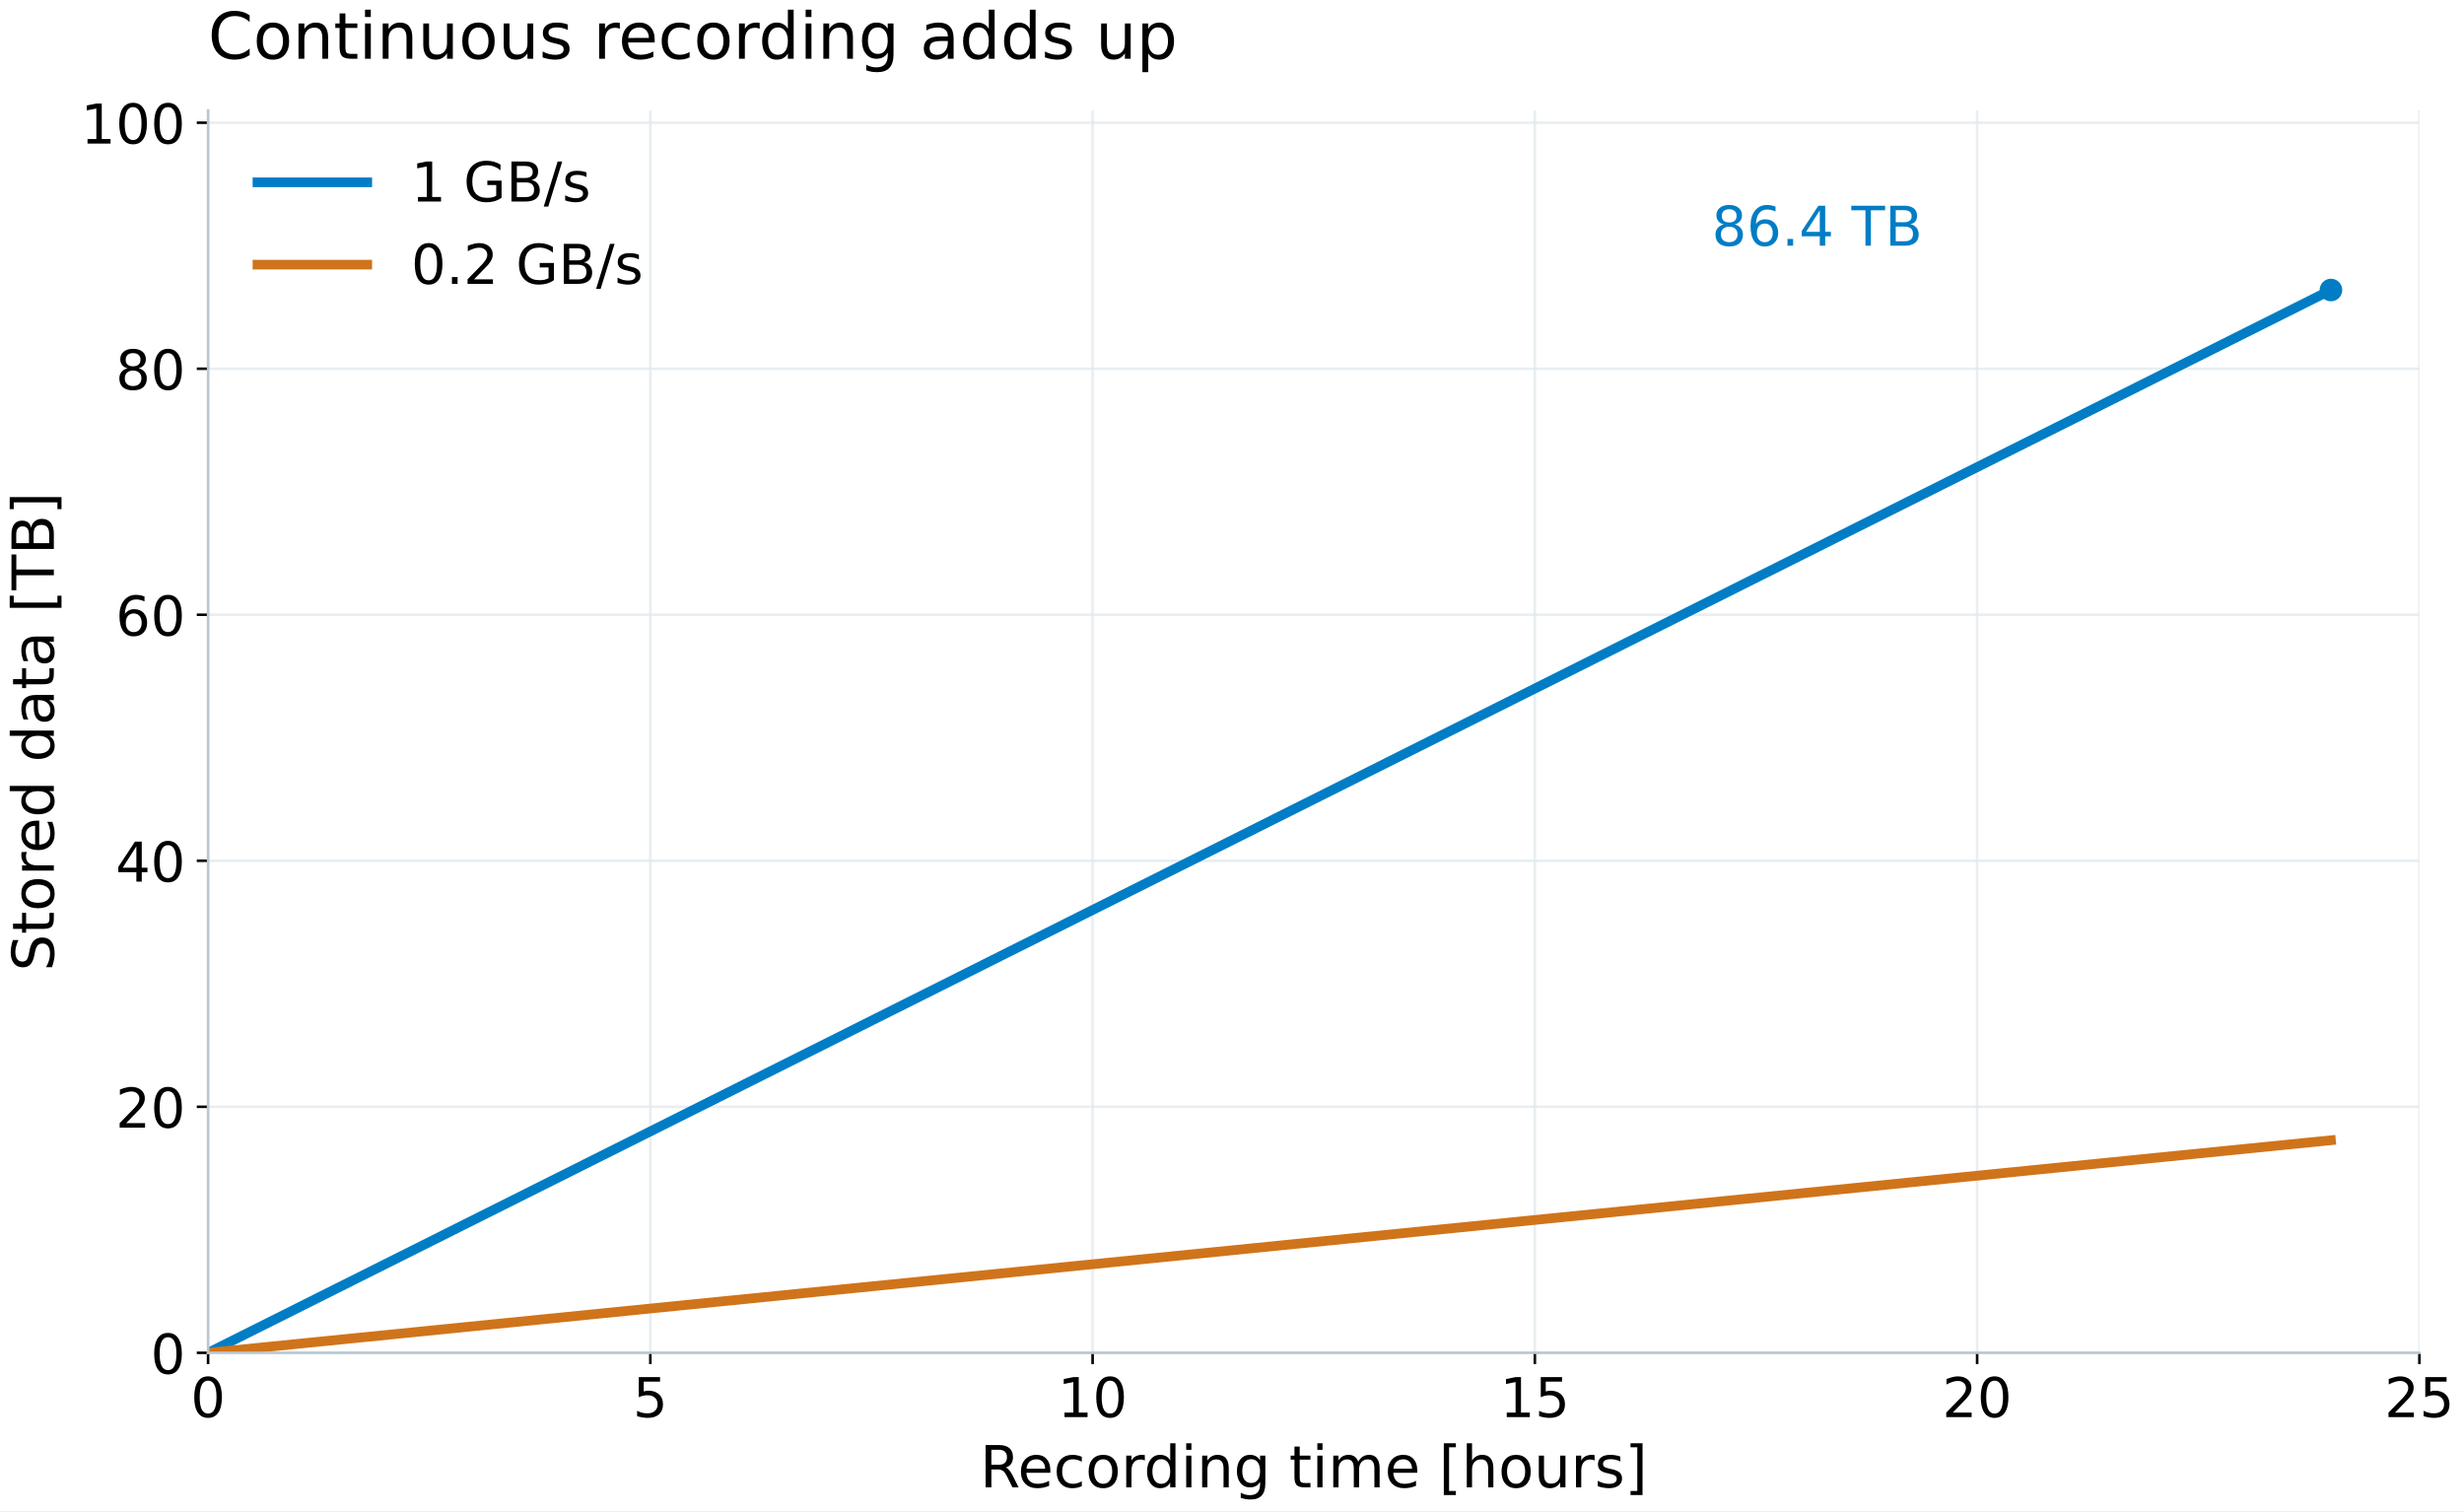
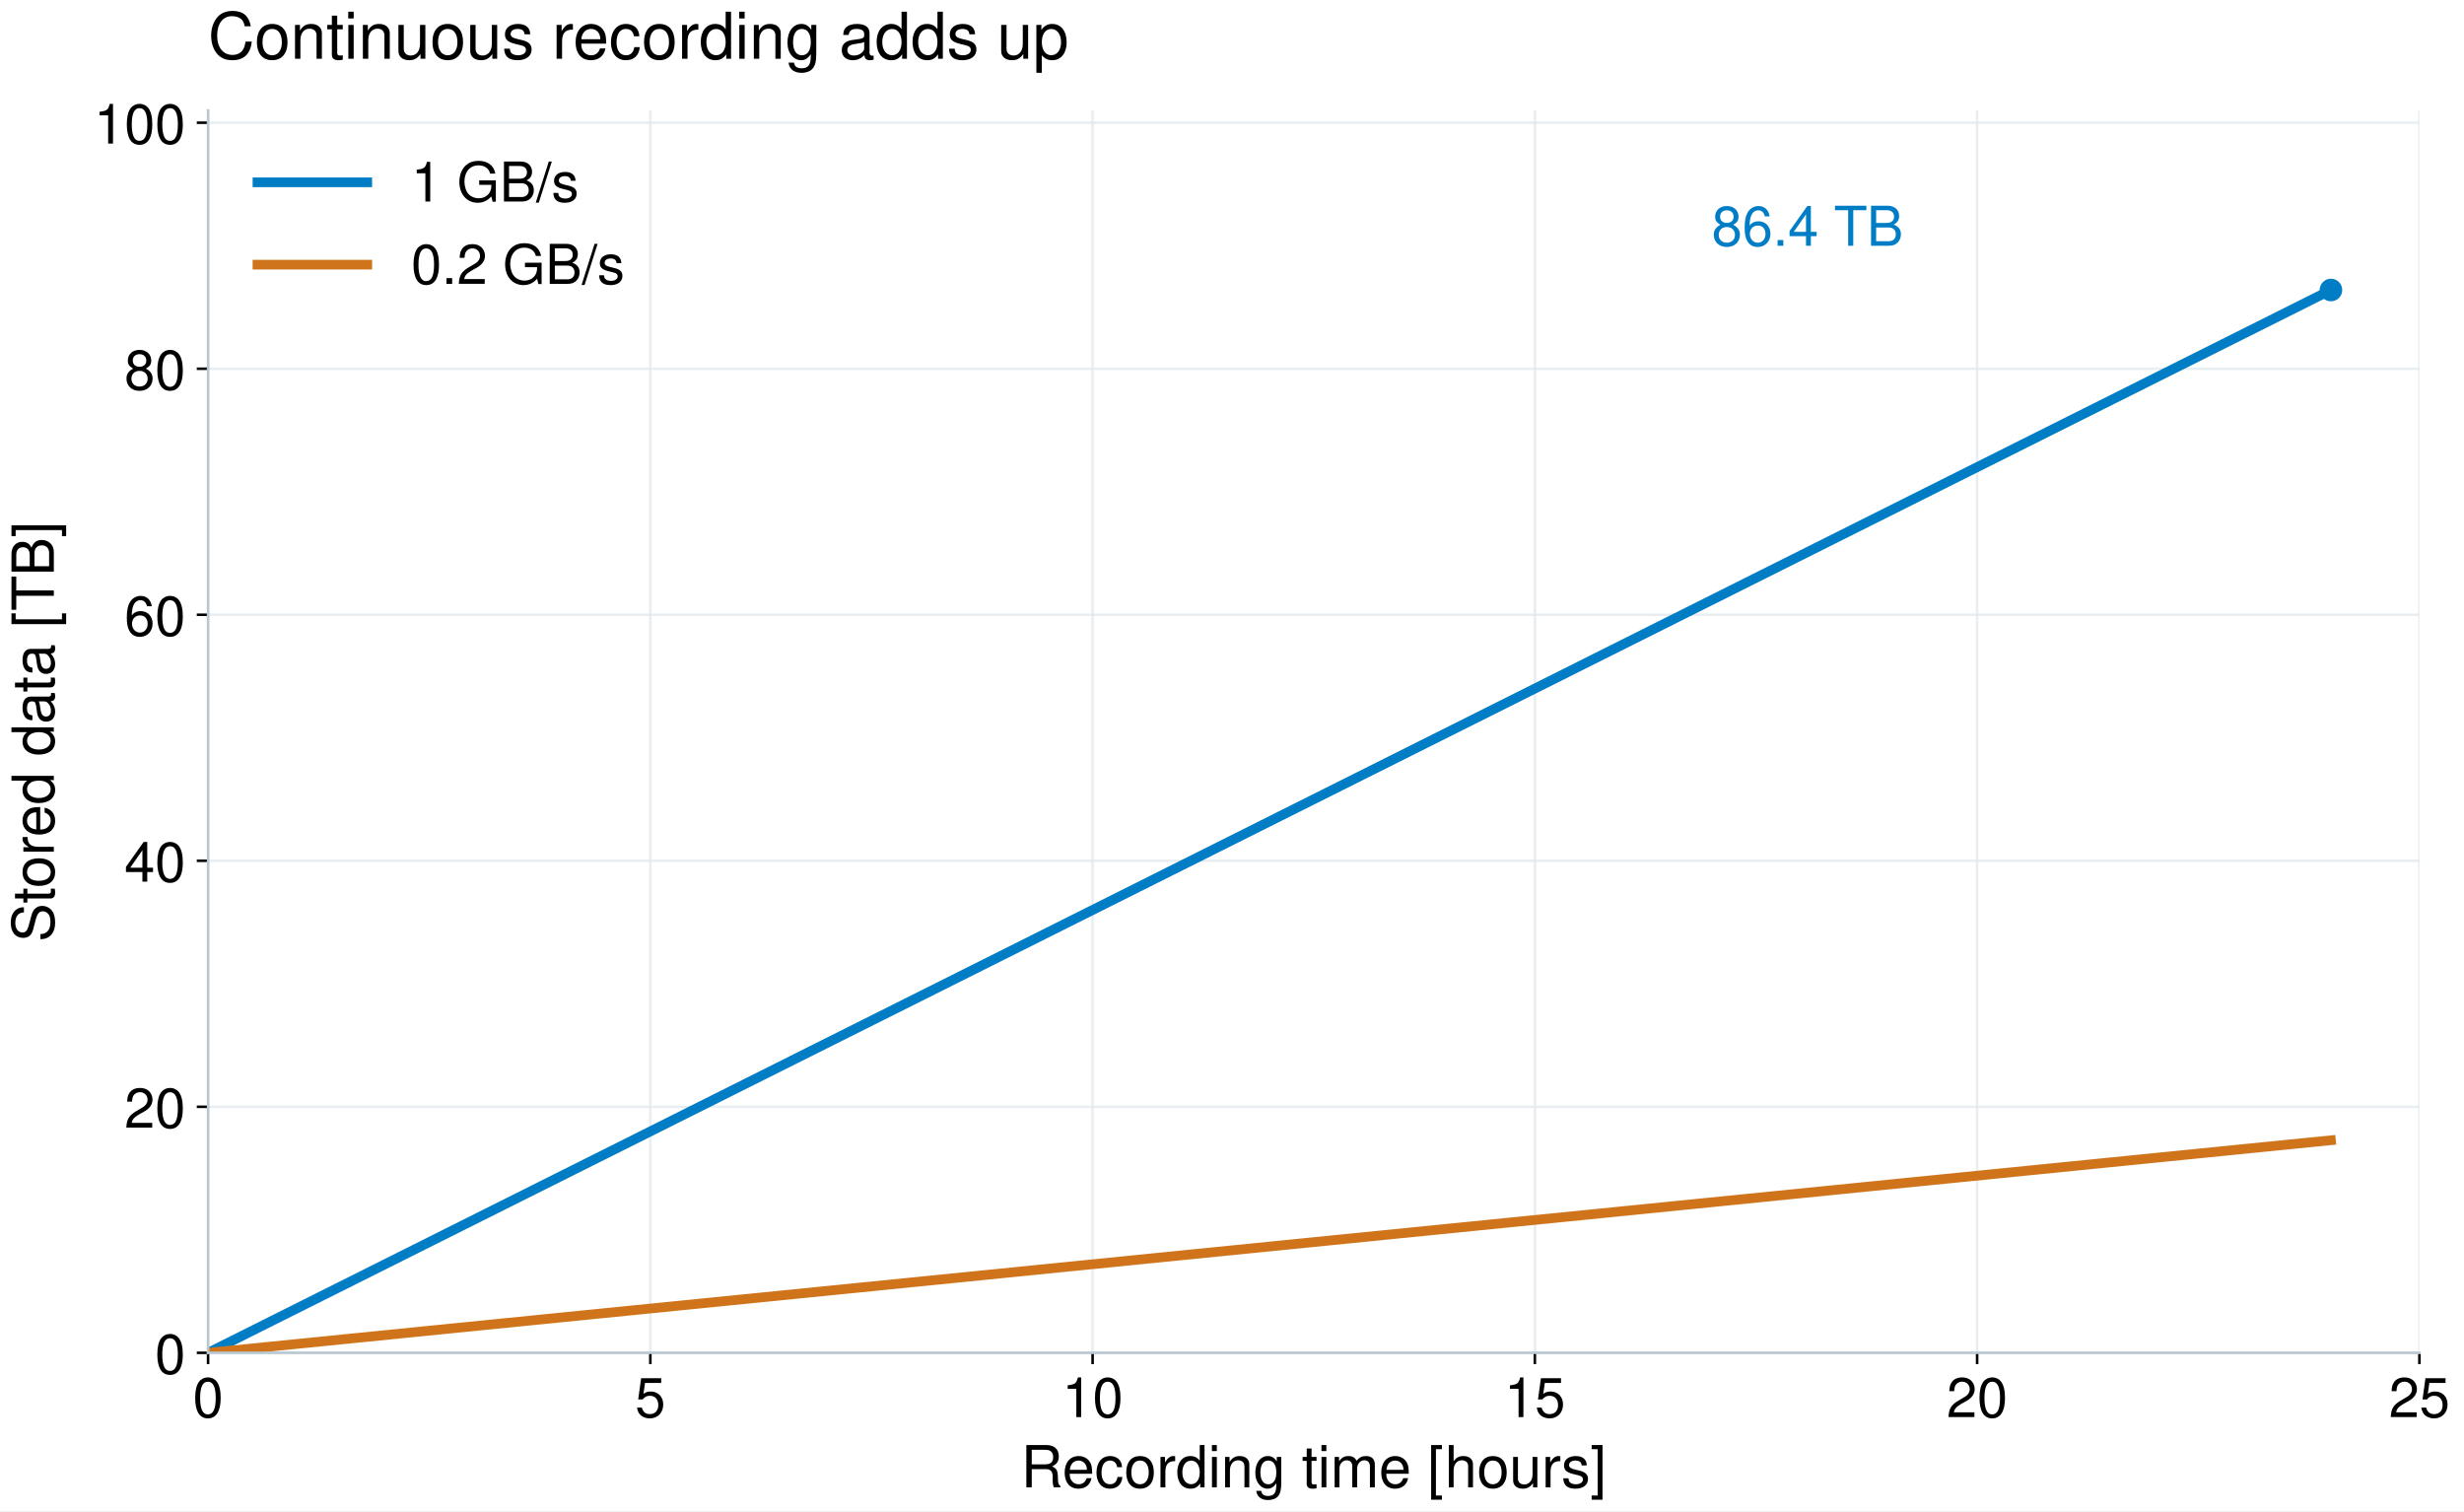
<svg xmlns="http://www.w3.org/2000/svg" xmlns:xlink="http://www.w3.org/1999/xlink" width="763.2pt" height="468pt" viewBox="0 0 763.2 468" version="1.1">
  <defs>
    <style type="text/css">*{stroke-linejoin: round; stroke-linecap: butt}</style>
  </defs>
  <g id="figure_1">
    <g id="patch_1">
      <path d="M 0 468  L 763.2 468  L 763.2 0  L 0 0  z " style="fill: #ffffff" />
    </g>
    <g id="axes_1">
      <g id="patch_2">
        <path d="M 64.45 418.998  L 749.384 418.998  L 749.384 34.197  L 64.45 34.197  z " style="fill: #ffffff" />
      </g>
      <g id="matplotlib.axis_1">
        <g id="xtick_1">
          <g id="line2d_1">
            <path d="M 64.45 418.998  L 64.45 34.197  " clip-path="url(#p9ce7230027)" style="fill: none; stroke: #e0e8ed; stroke-opacity: 0.75; stroke-width: 0.8; stroke-linecap: square" />
          </g>
          <g id="line2d_2">
            <defs>
              <path id="mdad426f085" d="M 0 0  L 0 3.5  " style="stroke: #000000; stroke-width: 0.8" />
            </defs>
            <g>
              <use xlink:href="#mdad426f085" x="64.45" y="418.998" style="stroke: #000000; stroke-width: 0.8" />
            </g>
          </g>
          <g id="text_1">
-             <text style="font-size: 17px; font-family: 'DejaVu Sans'; text-anchor: middle" x="64.45" y="438.914" transform="rotate(-0 64.4504 438.9144)">0</text>
+             <text style="font-size: 17px; font-family: 'Helvetica Neue', Helvetica, Arial, sans-serif; text-anchor: middle" x="64.45" y="438.914" transform="rotate(-0 64.4504 438.9144)">0</text>
          </g>
        </g>
        <g id="xtick_2">
          <g id="line2d_3">
            <path d="M 201.437 418.998  L 201.437 34.197  " clip-path="url(#p9ce7230027)" style="fill: none; stroke: #e0e8ed; stroke-opacity: 0.75; stroke-width: 0.8; stroke-linecap: square" />
          </g>
          <g id="line2d_4">
            <g>
              <use xlink:href="#mdad426f085" x="201.437" y="418.998" style="stroke: #000000; stroke-width: 0.8" />
            </g>
          </g>
          <g id="text_2">
-             <text style="font-size: 17px; font-family: 'DejaVu Sans'; text-anchor: middle" x="201.437" y="438.914" transform="rotate(-0 201.437 438.9144)">5</text>
+             <text style="font-size: 17px; font-family: 'Helvetica Neue', Helvetica, Arial, sans-serif; text-anchor: middle" x="201.437" y="438.914" transform="rotate(-0 201.437 438.9144)">5</text>
          </g>
        </g>
        <g id="xtick_3">
          <g id="line2d_5">
            <path d="M 338.424 418.998  L 338.424 34.197  " clip-path="url(#p9ce7230027)" style="fill: none; stroke: #e0e8ed; stroke-opacity: 0.75; stroke-width: 0.8; stroke-linecap: square" />
          </g>
          <g id="line2d_6">
            <g>
              <use xlink:href="#mdad426f085" x="338.424" y="418.998" style="stroke: #000000; stroke-width: 0.8" />
            </g>
          </g>
          <g id="text_3">
-             <text style="font-size: 17px; font-family: 'DejaVu Sans'; text-anchor: middle" x="338.424" y="438.914" transform="rotate(-0 338.4236 438.9144)">10</text>
+             <text style="font-size: 17px; font-family: 'Helvetica Neue', Helvetica, Arial, sans-serif; text-anchor: middle" x="338.424" y="438.914" transform="rotate(-0 338.4236 438.9144)">10</text>
          </g>
        </g>
        <g id="xtick_4">
          <g id="line2d_7">
            <path d="M 475.41 418.998  L 475.41 34.197  " clip-path="url(#p9ce7230027)" style="fill: none; stroke: #e0e8ed; stroke-opacity: 0.75; stroke-width: 0.8; stroke-linecap: square" />
          </g>
          <g id="line2d_8">
            <g>
              <use xlink:href="#mdad426f085" x="475.41" y="418.998" style="stroke: #000000; stroke-width: 0.8" />
            </g>
          </g>
          <g id="text_4">
-             <text style="font-size: 17px; font-family: 'DejaVu Sans'; text-anchor: middle" x="475.41" y="438.914" transform="rotate(-0 475.4103 438.9144)">15</text>
+             <text style="font-size: 17px; font-family: 'Helvetica Neue', Helvetica, Arial, sans-serif; text-anchor: middle" x="475.41" y="438.914" transform="rotate(-0 475.4103 438.9144)">15</text>
          </g>
        </g>
        <g id="xtick_5">
          <g id="line2d_9">
            <path d="M 612.397 418.998  L 612.397 34.197  " clip-path="url(#p9ce7230027)" style="fill: none; stroke: #e0e8ed; stroke-opacity: 0.75; stroke-width: 0.8; stroke-linecap: square" />
          </g>
          <g id="line2d_10">
            <g>
              <use xlink:href="#mdad426f085" x="612.397" y="418.998" style="stroke: #000000; stroke-width: 0.8" />
            </g>
          </g>
          <g id="text_5">
-             <text style="font-size: 17px; font-family: 'DejaVu Sans'; text-anchor: middle" x="612.397" y="438.914" transform="rotate(-0 612.3969 438.9144)">20</text>
+             <text style="font-size: 17px; font-family: 'Helvetica Neue', Helvetica, Arial, sans-serif; text-anchor: middle" x="612.397" y="438.914" transform="rotate(-0 612.3969 438.9144)">20</text>
          </g>
        </g>
        <g id="xtick_6">
          <g id="line2d_11">
            <path d="M 749.384 418.998  L 749.384 34.197  " clip-path="url(#p9ce7230027)" style="fill: none; stroke: #e0e8ed; stroke-opacity: 0.75; stroke-width: 0.8; stroke-linecap: square" />
          </g>
          <g id="line2d_12">
            <g>
              <use xlink:href="#mdad426f085" x="749.384" y="418.998" style="stroke: #000000; stroke-width: 0.8" />
            </g>
          </g>
          <g id="text_6">
-             <text style="font-size: 17px; font-family: 'DejaVu Sans'; text-anchor: middle" x="749.384" y="438.914" transform="rotate(-0 749.3835 438.9144)">25</text>
+             <text style="font-size: 17px; font-family: 'Helvetica Neue', Helvetica, Arial, sans-serif; text-anchor: middle" x="749.384" y="438.914" transform="rotate(-0 749.3835 438.9144)">25</text>
          </g>
        </g>
        <g id="text_7">
-           <text style="font-size: 18px; font-family: 'DejaVu Sans'; text-anchor: middle" x="406.917" y="460.676" transform="rotate(-0 406.917 460.6755)">Recording time [hours]</text>
+           <text style="font-size: 18px; font-family: 'Helvetica Neue', Helvetica, Arial, sans-serif; text-anchor: middle" x="406.917" y="460.676" transform="rotate(-0 406.917 460.6755)">Recording time [hours]</text>
        </g>
      </g>
      <g id="matplotlib.axis_2">
        <g id="ytick_1">
          <g id="line2d_13">
            <path d="M 64.45 418.998  L 749.384 418.998  " clip-path="url(#p9ce7230027)" style="fill: none; stroke: #e0e8ed; stroke-opacity: 0.75; stroke-width: 0.8; stroke-linecap: square" />
          </g>
          <g id="line2d_14">
            <defs>
              <path id="m35cf7cac35" d="M 0 0  L -3.5 0  " style="stroke: #000000; stroke-width: 0.8" />
            </defs>
            <g>
              <use xlink:href="#m35cf7cac35" x="64.45" y="418.998" style="stroke: #000000; stroke-width: 0.8" />
            </g>
          </g>
          <g id="text_8">
-             <text style="font-size: 17px; font-family: 'DejaVu Sans'; text-anchor: end" x="57.45" y="425.456" transform="rotate(-0 57.4504 425.4564)">0</text>
+             <text style="font-size: 17px; font-family: 'Helvetica Neue', Helvetica, Arial, sans-serif; text-anchor: end" x="57.45" y="425.456" transform="rotate(-0 57.4504 425.4564)">0</text>
          </g>
        </g>
        <g id="ytick_2">
          <g id="line2d_15">
            <path d="M 64.45 342.8  L 749.384 342.8  " clip-path="url(#p9ce7230027)" style="fill: none; stroke: #e0e8ed; stroke-opacity: 0.75; stroke-width: 0.8; stroke-linecap: square" />
          </g>
          <g id="line2d_16">
            <g>
              <use xlink:href="#m35cf7cac35" x="64.45" y="342.8" style="stroke: #000000; stroke-width: 0.8" />
            </g>
          </g>
          <g id="text_9">
-             <text style="font-size: 17px; font-family: 'DejaVu Sans'; text-anchor: end" x="57.45" y="349.258" transform="rotate(-0 57.4504 349.2581)">20</text>
+             <text style="font-size: 17px; font-family: 'Helvetica Neue', Helvetica, Arial, sans-serif; text-anchor: end" x="57.45" y="349.258" transform="rotate(-0 57.4504 349.2581)">20</text>
          </g>
        </g>
        <g id="ytick_3">
          <g id="line2d_17">
            <path d="M 64.45 266.602  L 749.384 266.602  " clip-path="url(#p9ce7230027)" style="fill: none; stroke: #e0e8ed; stroke-opacity: 0.75; stroke-width: 0.8; stroke-linecap: square" />
          </g>
          <g id="line2d_18">
            <g>
              <use xlink:href="#m35cf7cac35" x="64.45" y="266.602" style="stroke: #000000; stroke-width: 0.8" />
            </g>
          </g>
          <g id="text_10">
-             <text style="font-size: 17px; font-family: 'DejaVu Sans'; text-anchor: end" x="57.45" y="273.06" transform="rotate(-0 57.4504 273.0598)">40</text>
+             <text style="font-size: 17px; font-family: 'Helvetica Neue', Helvetica, Arial, sans-serif; text-anchor: end" x="57.45" y="273.06" transform="rotate(-0 57.4504 273.0598)">40</text>
          </g>
        </g>
        <g id="ytick_4">
          <g id="line2d_19">
            <path d="M 64.45 190.404  L 749.384 190.404  " clip-path="url(#p9ce7230027)" style="fill: none; stroke: #e0e8ed; stroke-opacity: 0.75; stroke-width: 0.8; stroke-linecap: square" />
          </g>
          <g id="line2d_20">
            <g>
              <use xlink:href="#m35cf7cac35" x="64.45" y="190.404" style="stroke: #000000; stroke-width: 0.8" />
            </g>
          </g>
          <g id="text_11">
-             <text style="font-size: 17px; font-family: 'DejaVu Sans'; text-anchor: end" x="57.45" y="196.862" transform="rotate(-0 57.4504 196.8616)">60</text>
+             <text style="font-size: 17px; font-family: 'Helvetica Neue', Helvetica, Arial, sans-serif; text-anchor: end" x="57.45" y="196.862" transform="rotate(-0 57.4504 196.8616)">60</text>
          </g>
        </g>
        <g id="ytick_5">
          <g id="line2d_21">
            <path d="M 64.45 114.205  L 749.384 114.205  " clip-path="url(#p9ce7230027)" style="fill: none; stroke: #e0e8ed; stroke-opacity: 0.75; stroke-width: 0.8; stroke-linecap: square" />
          </g>
          <g id="line2d_22">
            <g>
              <use xlink:href="#m35cf7cac35" x="64.45" y="114.205" style="stroke: #000000; stroke-width: 0.8" />
            </g>
          </g>
          <g id="text_12">
-             <text style="font-size: 17px; font-family: 'DejaVu Sans'; text-anchor: end" x="57.45" y="120.663" transform="rotate(-0 57.4504 120.6633)">80</text>
+             <text style="font-size: 17px; font-family: 'Helvetica Neue', Helvetica, Arial, sans-serif; text-anchor: end" x="57.45" y="120.663" transform="rotate(-0 57.4504 120.6633)">80</text>
          </g>
        </g>
        <g id="ytick_6">
          <g id="line2d_23">
            <path d="M 64.45 38.007  L 749.384 38.007  " clip-path="url(#p9ce7230027)" style="fill: none; stroke: #e0e8ed; stroke-opacity: 0.75; stroke-width: 0.8; stroke-linecap: square" />
          </g>
          <g id="line2d_24">
            <g>
              <use xlink:href="#m35cf7cac35" x="64.45" y="38.007" style="stroke: #000000; stroke-width: 0.8" />
            </g>
          </g>
          <g id="text_13">
-             <text style="font-size: 17px; font-family: 'DejaVu Sans'; text-anchor: end" x="57.45" y="44.465" transform="rotate(-0 57.4504 44.46504)">100</text>
+             <text style="font-size: 17px; font-family: 'Helvetica Neue', Helvetica, Arial, sans-serif; text-anchor: end" x="57.45" y="44.465" transform="rotate(-0 57.4504 44.46504)">100</text>
          </g>
        </g>
        <g id="text_14">
-           <text style="font-size: 18px; font-family: 'DejaVu Sans'; text-anchor: middle" x="16.677" y="226.598" transform="rotate(-90 16.67743 226.5977)">Stored data [TB]</text>
+           <text style="font-size: 18px; font-family: 'Helvetica Neue', Helvetica, Arial, sans-serif; text-anchor: middle" x="16.677" y="226.598" transform="rotate(-90 16.67743 226.5977)">Stored data [TB]</text>
        </g>
      </g>
      <g id="PathCollection_1">
        <defs>
          <path id="m8a1acfccd2" d="M 0 3  C 0.796 3 1.559 2.684 2.121 2.121  C 2.684 1.559 3 0.796 3 0  C 3 -0.796 2.684 -1.559 2.121 -2.121  C 1.559 -2.684 0.796 -3 0 -3  C -0.796 -3 -1.559 -2.684 -2.121 -2.121  C -2.684 -1.559 -3 -0.796 -3 0  C -3 0.796 -2.684 1.559 -2.121 2.121  C -1.559 2.684 -0.796 3 0 3  z " style="stroke: #007dc5" />
        </defs>
        <g clip-path="url(#p9ce7230027)">
          <use xlink:href="#m8a1acfccd2" x="721.986" y="89.822" style="fill: #007dc5; stroke: #007dc5" />
        </g>
      </g>
      <g id="line2d_25">
        <path d="M 64.45 418.998  L 71.092 415.673  L 77.734 412.348  L 84.376 409.023  L 91.017 405.698  L 97.659 402.373  L 104.301 399.048  L 110.943 395.723  L 117.585 392.398  L 124.226 389.073  L 130.868 385.748  L 137.51 382.423  L 144.152 379.098  L 150.793 375.773  L 157.435 372.448  L 164.077 369.123  L 170.719 365.798  L 177.361 362.473  L 184.002 359.148  L 190.644 355.823  L 197.286 352.498  L 203.928 349.173  L 210.569 345.848  L 217.211 342.523  L 223.853 339.198  L 230.495 335.873  L 237.137 332.548  L 243.778 329.223  L 250.42 325.898  L 257.062 322.573  L 263.704 319.248  L 270.345 315.923  L 276.987 312.598  L 283.629 309.273  L 290.271 305.948  L 296.913 302.623  L 303.554 299.298  L 310.196 295.973  L 316.838 292.648  L 323.48 289.323  L 330.121 285.998  L 336.763 282.673  L 343.405 279.348  L 350.047 276.023  L 356.689 272.698  L 363.33 269.373  L 369.972 266.048  L 376.614 262.723  L 383.256 259.398  L 389.897 256.073  L 396.539 252.748  L 403.181 249.423  L 409.823 246.098  L 416.465 242.773  L 423.106 239.448  L 429.748 236.123  L 436.39 232.798  L 443.032 229.472  L 449.673 226.147  L 456.315 222.822  L 462.957 219.497  L 469.599 216.172  L 476.24 212.847  L 482.882 209.522  L 489.524 206.197  L 496.166 202.872  L 502.808 199.547  L 509.449 196.222  L 516.091 192.897  L 522.733 189.572  L 529.375 186.247  L 536.016 182.922  L 542.658 179.597  L 549.3 176.272  L 555.942 172.947  L 562.584 169.622  L 569.225 166.297  L 575.867 162.972  L 582.509 159.647  L 589.151 156.322  L 595.792 152.997  L 602.434 149.672  L 609.076 146.347  L 615.718 143.022  L 622.36 139.697  L 629.001 136.372  L 635.643 133.047  L 642.285 129.722  L 648.927 126.397  L 655.568 123.072  L 662.21 119.747  L 668.852 116.422  L 675.494 113.097  L 682.136 109.772  L 688.777 106.447  L 695.419 103.122  L 702.061 99.797  L 708.703 96.472  L 715.344 93.147  L 721.986 89.822  " clip-path="url(#p9ce7230027)" style="fill: none; stroke: #007dc5; stroke-width: 3; stroke-linecap: square" />
      </g>
      <g id="line2d_26">
        <path d="M 64.45 418.998  L 71.092 418.333  L 77.734 417.668  L 84.376 417.003  L 91.017 416.338  L 97.659 415.673  L 104.301 415.008  L 110.943 414.343  L 117.585 413.678  L 124.226 413.013  L 130.868 412.348  L 137.51 411.683  L 144.152 411.018  L 150.793 410.353  L 157.435 409.688  L 164.077 409.023  L 170.719 408.358  L 177.361 407.693  L 184.002 407.028  L 190.644 406.363  L 197.286 405.698  L 203.928 405.033  L 210.569 404.368  L 217.211 403.703  L 223.853 403.038  L 230.495 402.373  L 237.137 401.708  L 243.778 401.043  L 250.42 400.378  L 257.062 399.713  L 263.704 399.048  L 270.345 398.383  L 276.987 397.718  L 283.629 397.053  L 290.271 396.388  L 296.913 395.723  L 303.554 395.058  L 310.196 394.393  L 316.838 393.728  L 323.48 393.063  L 330.121 392.398  L 336.763 391.733  L 343.405 391.068  L 350.047 390.403  L 356.689 389.738  L 363.33 389.073  L 369.972 388.408  L 376.614 387.743  L 383.256 387.078  L 389.897 386.413  L 396.539 385.748  L 403.181 385.083  L 409.823 384.418  L 416.465 383.753  L 423.106 383.088  L 429.748 382.423  L 436.39 381.758  L 443.032 381.093  L 449.673 380.428  L 456.315 379.763  L 462.957 379.098  L 469.599 378.433  L 476.24 377.768  L 482.882 377.103  L 489.524 376.438  L 496.166 375.773  L 502.808 375.108  L 509.449 374.443  L 516.091 373.778  L 522.733 373.113  L 529.375 372.448  L 536.016 371.783  L 542.658 371.118  L 549.3 370.453  L 555.942 369.788  L 562.584 369.123  L 569.225 368.458  L 575.867 367.793  L 582.509 367.128  L 589.151 366.463  L 595.792 365.798  L 602.434 365.133  L 609.076 364.468  L 615.718 363.803  L 622.36 363.138  L 629.001 362.473  L 635.643 361.808  L 642.285 361.143  L 648.927 360.478  L 655.568 359.813  L 662.21 359.148  L 668.852 358.483  L 675.494 357.818  L 682.136 357.153  L 688.777 356.488  L 695.419 355.823  L 702.061 355.158  L 708.703 354.493  L 715.344 353.828  L 721.986 353.163  " clip-path="url(#p9ce7230027)" style="fill: none; stroke: #cf741b; stroke-width: 3; stroke-linecap: square" />
      </g>
      <g id="patch_3">
        <path d="M 64.45 418.998  L 64.45 34.197  " style="fill: none; stroke: #b8c7d2; stroke-width: 0.8; stroke-linejoin: miter; stroke-linecap: square" />
      </g>
      <g id="patch_4">
        <path d="M 64.45 418.998  L 749.384 418.998  " style="fill: none; stroke: #b8c7d2; stroke-width: 0.8; stroke-linejoin: miter; stroke-linecap: square" />
      </g>
      <g id="text_15">
-         <text style="font-size: 17px; font-family: 'DejaVu Sans'; text-anchor: start; fill: #007dc5" x="530.205" y="76.106" transform="rotate(-0 530.2049 76.10616)">86.4 TB</text>
+         <text style="font-size: 17px; font-family: 'Helvetica Neue', Helvetica, Arial, sans-serif; text-anchor: start; fill: #007dc5" x="530.205" y="76.106" transform="rotate(-0 530.2049 76.10616)">86.4 TB</text>
      </g>
      <g id="text_16">
-         <text style="font-size: 20px; font-family: 'DejaVu Sans'; text-anchor: start" x="64.45" y="18.197" transform="rotate(-0 64.4504 18.19712)">Continuous recording adds up</text>
+         <text style="font-size: 20px; font-family: 'Helvetica Neue', Helvetica, Arial, sans-serif; text-anchor: start" x="64.45" y="18.197" transform="rotate(-0 64.4504 18.19712)">Continuous recording adds up</text>
      </g>
      <g id="legend_1">
        <g id="line2d_27">
          <path d="M 79.75 56.464  L 96.75 56.464  L 113.75 56.464  " style="fill: none; stroke: #007dc5; stroke-width: 3; stroke-linecap: square" />
        </g>
        <g id="text_17">
-           <text style="font-size: 17px; font-family: 'DejaVu Sans'; text-anchor: start" x="127.35" y="62.414" transform="rotate(-0 127.3504 62.41446)">1 GB/s</text>
+           <text style="font-size: 17px; font-family: 'Helvetica Neue', Helvetica, Arial, sans-serif; text-anchor: start" x="127.35" y="62.414" transform="rotate(-0 127.3504 62.41446)">1 GB/s</text>
        </g>
        <g id="line2d_28">
          <path d="M 79.75 81.966  L 96.75 81.966  L 113.75 81.966  " style="fill: none; stroke: #cf741b; stroke-width: 3; stroke-linecap: square" />
        </g>
        <g id="text_18">
-           <text style="font-size: 17px; font-family: 'DejaVu Sans'; text-anchor: start" x="127.35" y="87.916" transform="rotate(-0 127.3504 87.91579)">0.2 GB/s</text>
+           <text style="font-size: 17px; font-family: 'Helvetica Neue', Helvetica, Arial, sans-serif; text-anchor: start" x="127.35" y="87.916" transform="rotate(-0 127.3504 87.91579)">0.2 GB/s</text>
        </g>
      </g>
    </g>
  </g>
  <defs>
    <clipPath id="p9ce7230027">
      <rect x="64.45" y="34.197" width="684.933" height="384.801" />
    </clipPath>
  </defs>
</svg>
